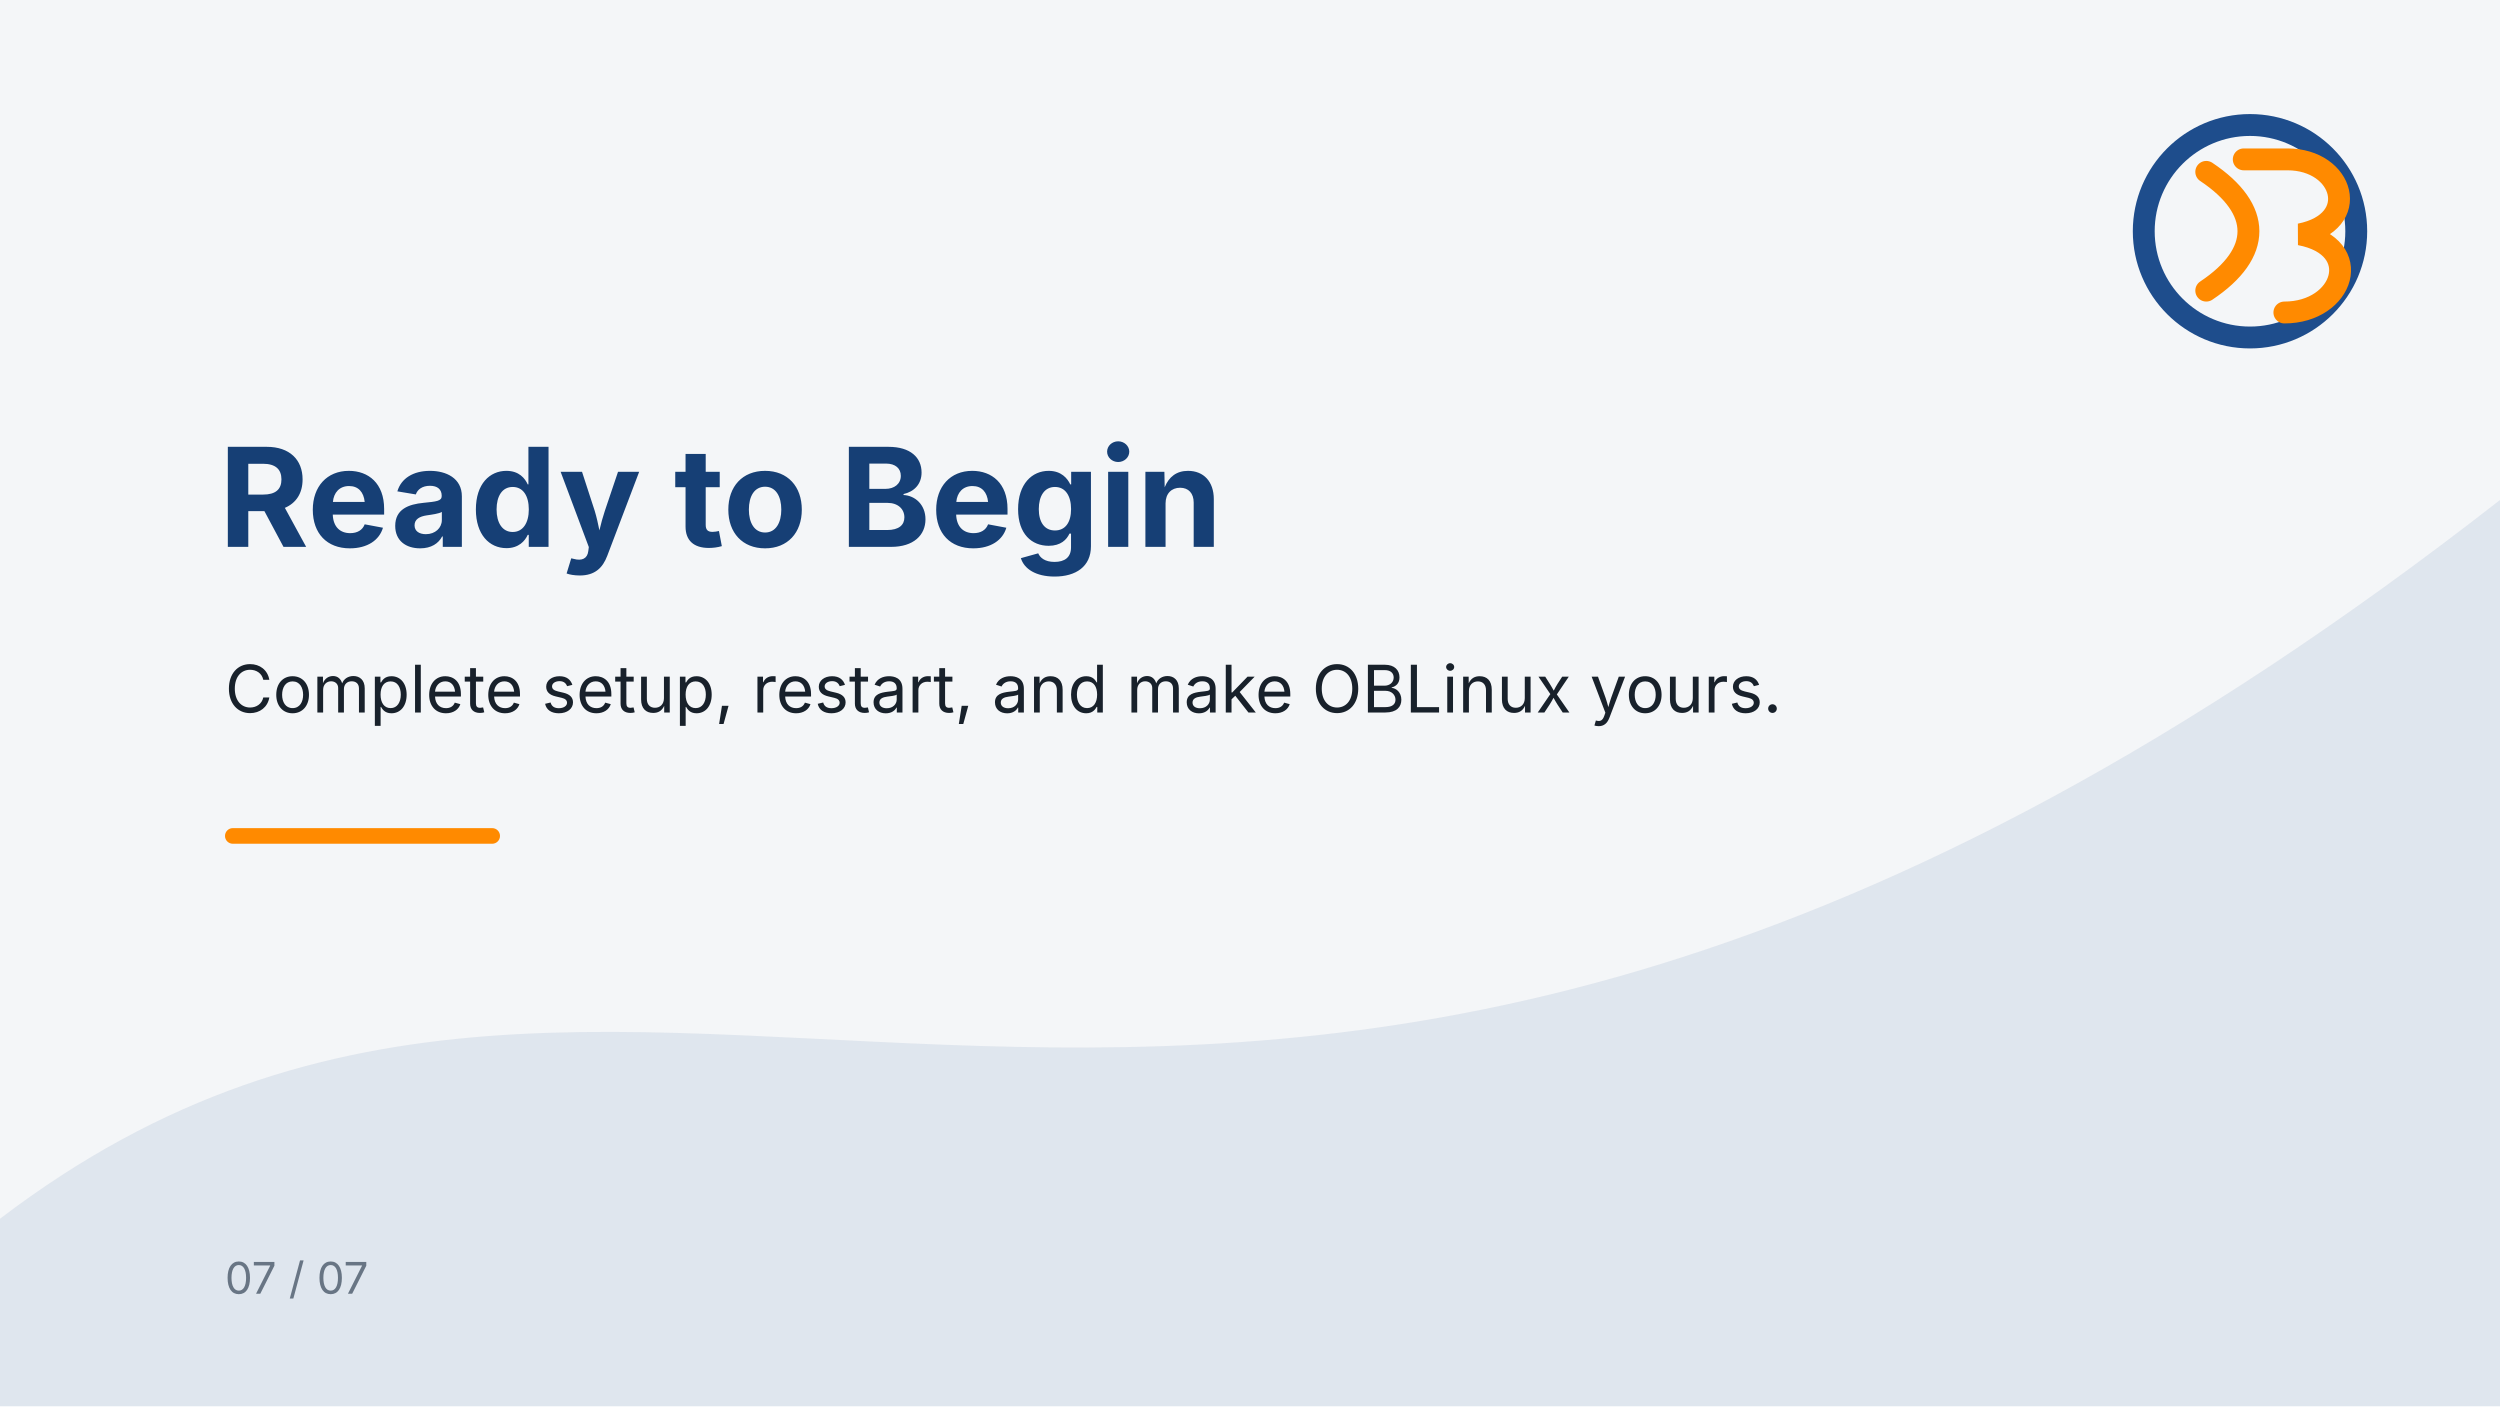
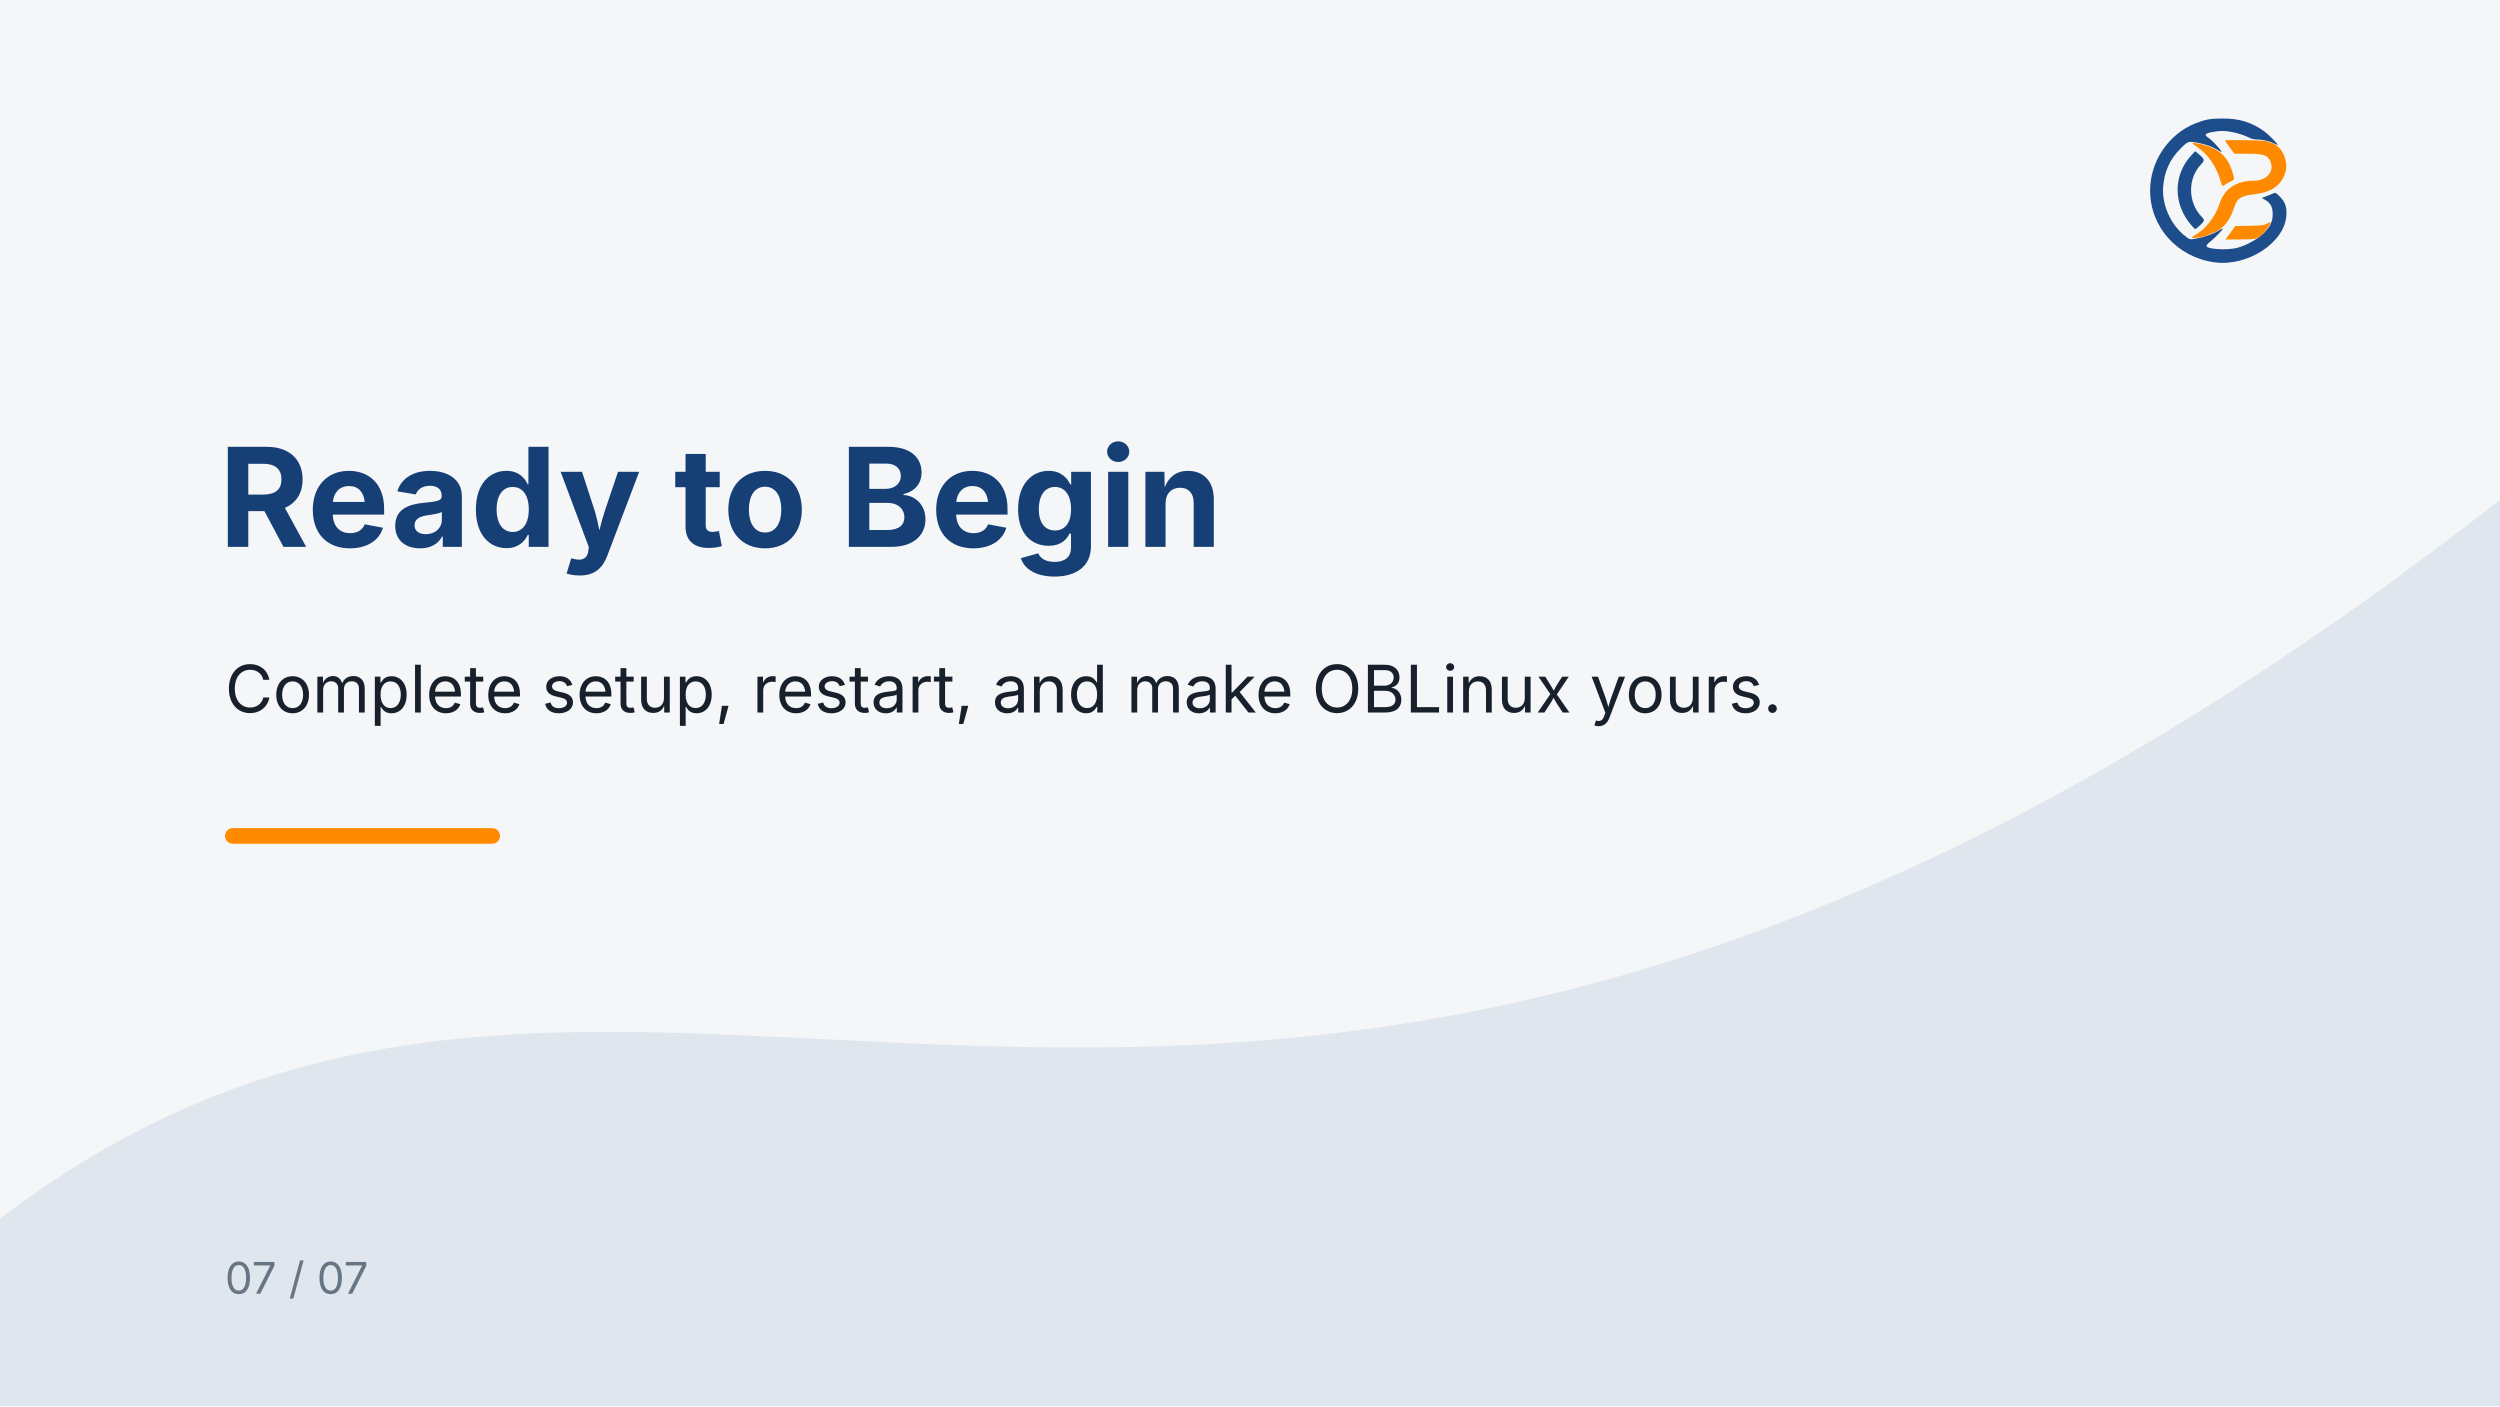
<svg xmlns="http://www.w3.org/2000/svg" viewBox="0 0 800 450">
  <rect width="800" height="450" fill="#F4F6F8" />
  <path d="M0 390C210 230 390 480 800 160V450H0Z" fill="#1E4D8C" opacity=".1" />
-   <circle cx="720" cy="74" r="34" fill="none" stroke="#1E4D8C" stroke-width="7" />
-   <path d="M706 55c18 12 18 26 0 38M718 51h14c18 0 24 20 4 24 21 4 14 25-5 25" fill="none" stroke="#FF8A00" stroke-width="7" stroke-linecap="round" />
+   <g transform="translate(684 34) scale(.105)">
+     <g id="symbol" fill-rule="evenodd">
+       <path fill="#1E4D8C" d="M235.45 475.75C121.59 460.63 38.54 368.36 38.44 256.87C38.35 168.16 94.62 84.61 176.22 52.29C207.41 39.93 221 37.5 259.63 37.39C310.14 37.24 347.13 48.53 385.3 75.77C399.44 85.86 428.8 115.44 426.73 117.51C426.22 118.01 421.37 116.11 415.94 113.28C402.93 106.5 381.31 101.47 364.7 101.36C356.14 101.31 347.86 99.5 341.73 96.36C313.77 82.02 271.08 72.82 246.64 75.87C206.43 80.89 200 85.17 216.13 96.15C231.96 106.93 266.25 146.3 252.98 138.46C251.32 137.47 246.15 134.35 241.49 131.51C228.53 123.6 208.38 116.37 187.81 112.25C154.61 105.61 154.53 105.64 130.57 129.68C98.35 162.02 81.58 199.35 78.11 246.49C74.12 300.82 101.89 362.27 145.67 395.98C159.49 406.63 159.49 406.63 176.92 403.58C202.25 399.15 229.22 389.98 245.19 380.36C252.86 375.74 259.57 372.39 260.09 372.91C261.75 374.57 237.77 399.45 223.67 410.7C216.19 416.67 210.07 423.36 210.07 425.57C210.07 435.78 273.18 439.67 304.35 431.39C332.3 423.96 369.73 402.94 386.03 385.51C406.19 363.96 411.93 351.28 411.93 328.32C411.93 306.61 405.42 294.55 388.57 285.08L378.58 279.46L392.84 274.15C400.68 271.23 410.13 267.39 413.83 265.62C420.3 262.52 421.04 262.86 432.44 274.09C449.72 291.11 454.9 304.82 453.85 330.71C450.48 413.95 337.09 489.25 235.45 475.75ZM163.21 361.63C108.09 297.11 108.63 208.97 164.53 149.04L175.81 136.95L186.65 146.02C204.63 161.05 205.51 164.79 193.89 176.89C152.56 219.93 153.09 292.43 195.05 336.31C202.61 344.21 203.33 346.01 201.02 351.1C198.63 356.34 178.88 374.46 175.55 374.46C174.8 374.46 169.24 368.69 163.21 361.63Z" />
+       <path fill="#FF8A00" d="M275.72 395.62C280.23 389.96 286.85 380.81 290.42 375.26L296.91 365.19L339.91 364.33C383.09 363.48 384.73 363.19 404.08 353.23C410.81 349.77 398.77 370.46 386.1 384.13C366.53 405.26 364.42 405.89 313.87 405.89L267.51 405.89L275.72 395.62ZM166.39 400.96C164.89 400.03 169.77 395.92 177.65 391.47C207.8 374.45 237.71 335.44 249.99 297.1C264.55 251.62 301.05 226.99 353.87 226.99C393.68 226.99 418.07 198.98 404.99 168.28C396.65 148.71 384.9 144.79 334.59 144.79L295.45 144.79L280.67 124.94C272.54 114.02 266.32 104.65 266.85 104.12C268.52 102.46 367.71 103.26 383.6 105.07C391.94 106.02 399.35 107.73 400.06 108.87C400.76 110.01 403.13 110.95 405.31 110.95C415.28 110.95 434.68 126.31 441.77 139.8C455.91 166.77 457.26 189.36 446.16 213.5C431.26 245.9 403.26 262.87 355.68 268.34C314.82 273.04 303.5 280.41 294.79 307.98C285.04 338.8 270.84 360.63 251.05 375.2C244.7 379.89 233.58 385.12 211.27 393.94C199.97 398.41 169.88 403.12 166.39 400.96ZM257.32 241.12C256.71 239.33 253.85 230.25 250.96 220.95C238.62 181.12 213.73 146 183.09 125.19C165.47 113.23 163.26 109.91 174.08 111.68C241.69 122.74 273.02 147.02 289.61 201.25C296.34 223.25 296.28 223.6 284.41 229.12C278.76 231.75 270.6 236.25 266.29 239.13C260.24 243.17 258.19 243.63 257.32 241.12Z" />
+     </g>
+   </g>
  <text x="70" y="175" font-family="Inter,DejaVu Sans,sans-serif" font-size="44" font-weight="650" fill="#163F75">Ready to Begin</text>
  <text x="72" y="228" font-family="Inter,DejaVu Sans,sans-serif" font-size="21" fill="#18212B">Complete setup, restart, and make OBLinux yours.</text>
  <rect x="72" y="265" width="88" height="5" rx="2.5" fill="#FF8A00" />
  <text x="72" y="414" font-family="Inter,DejaVu Sans,sans-serif" font-size="14" fill="#687584">07 / 07</text>
</svg>
